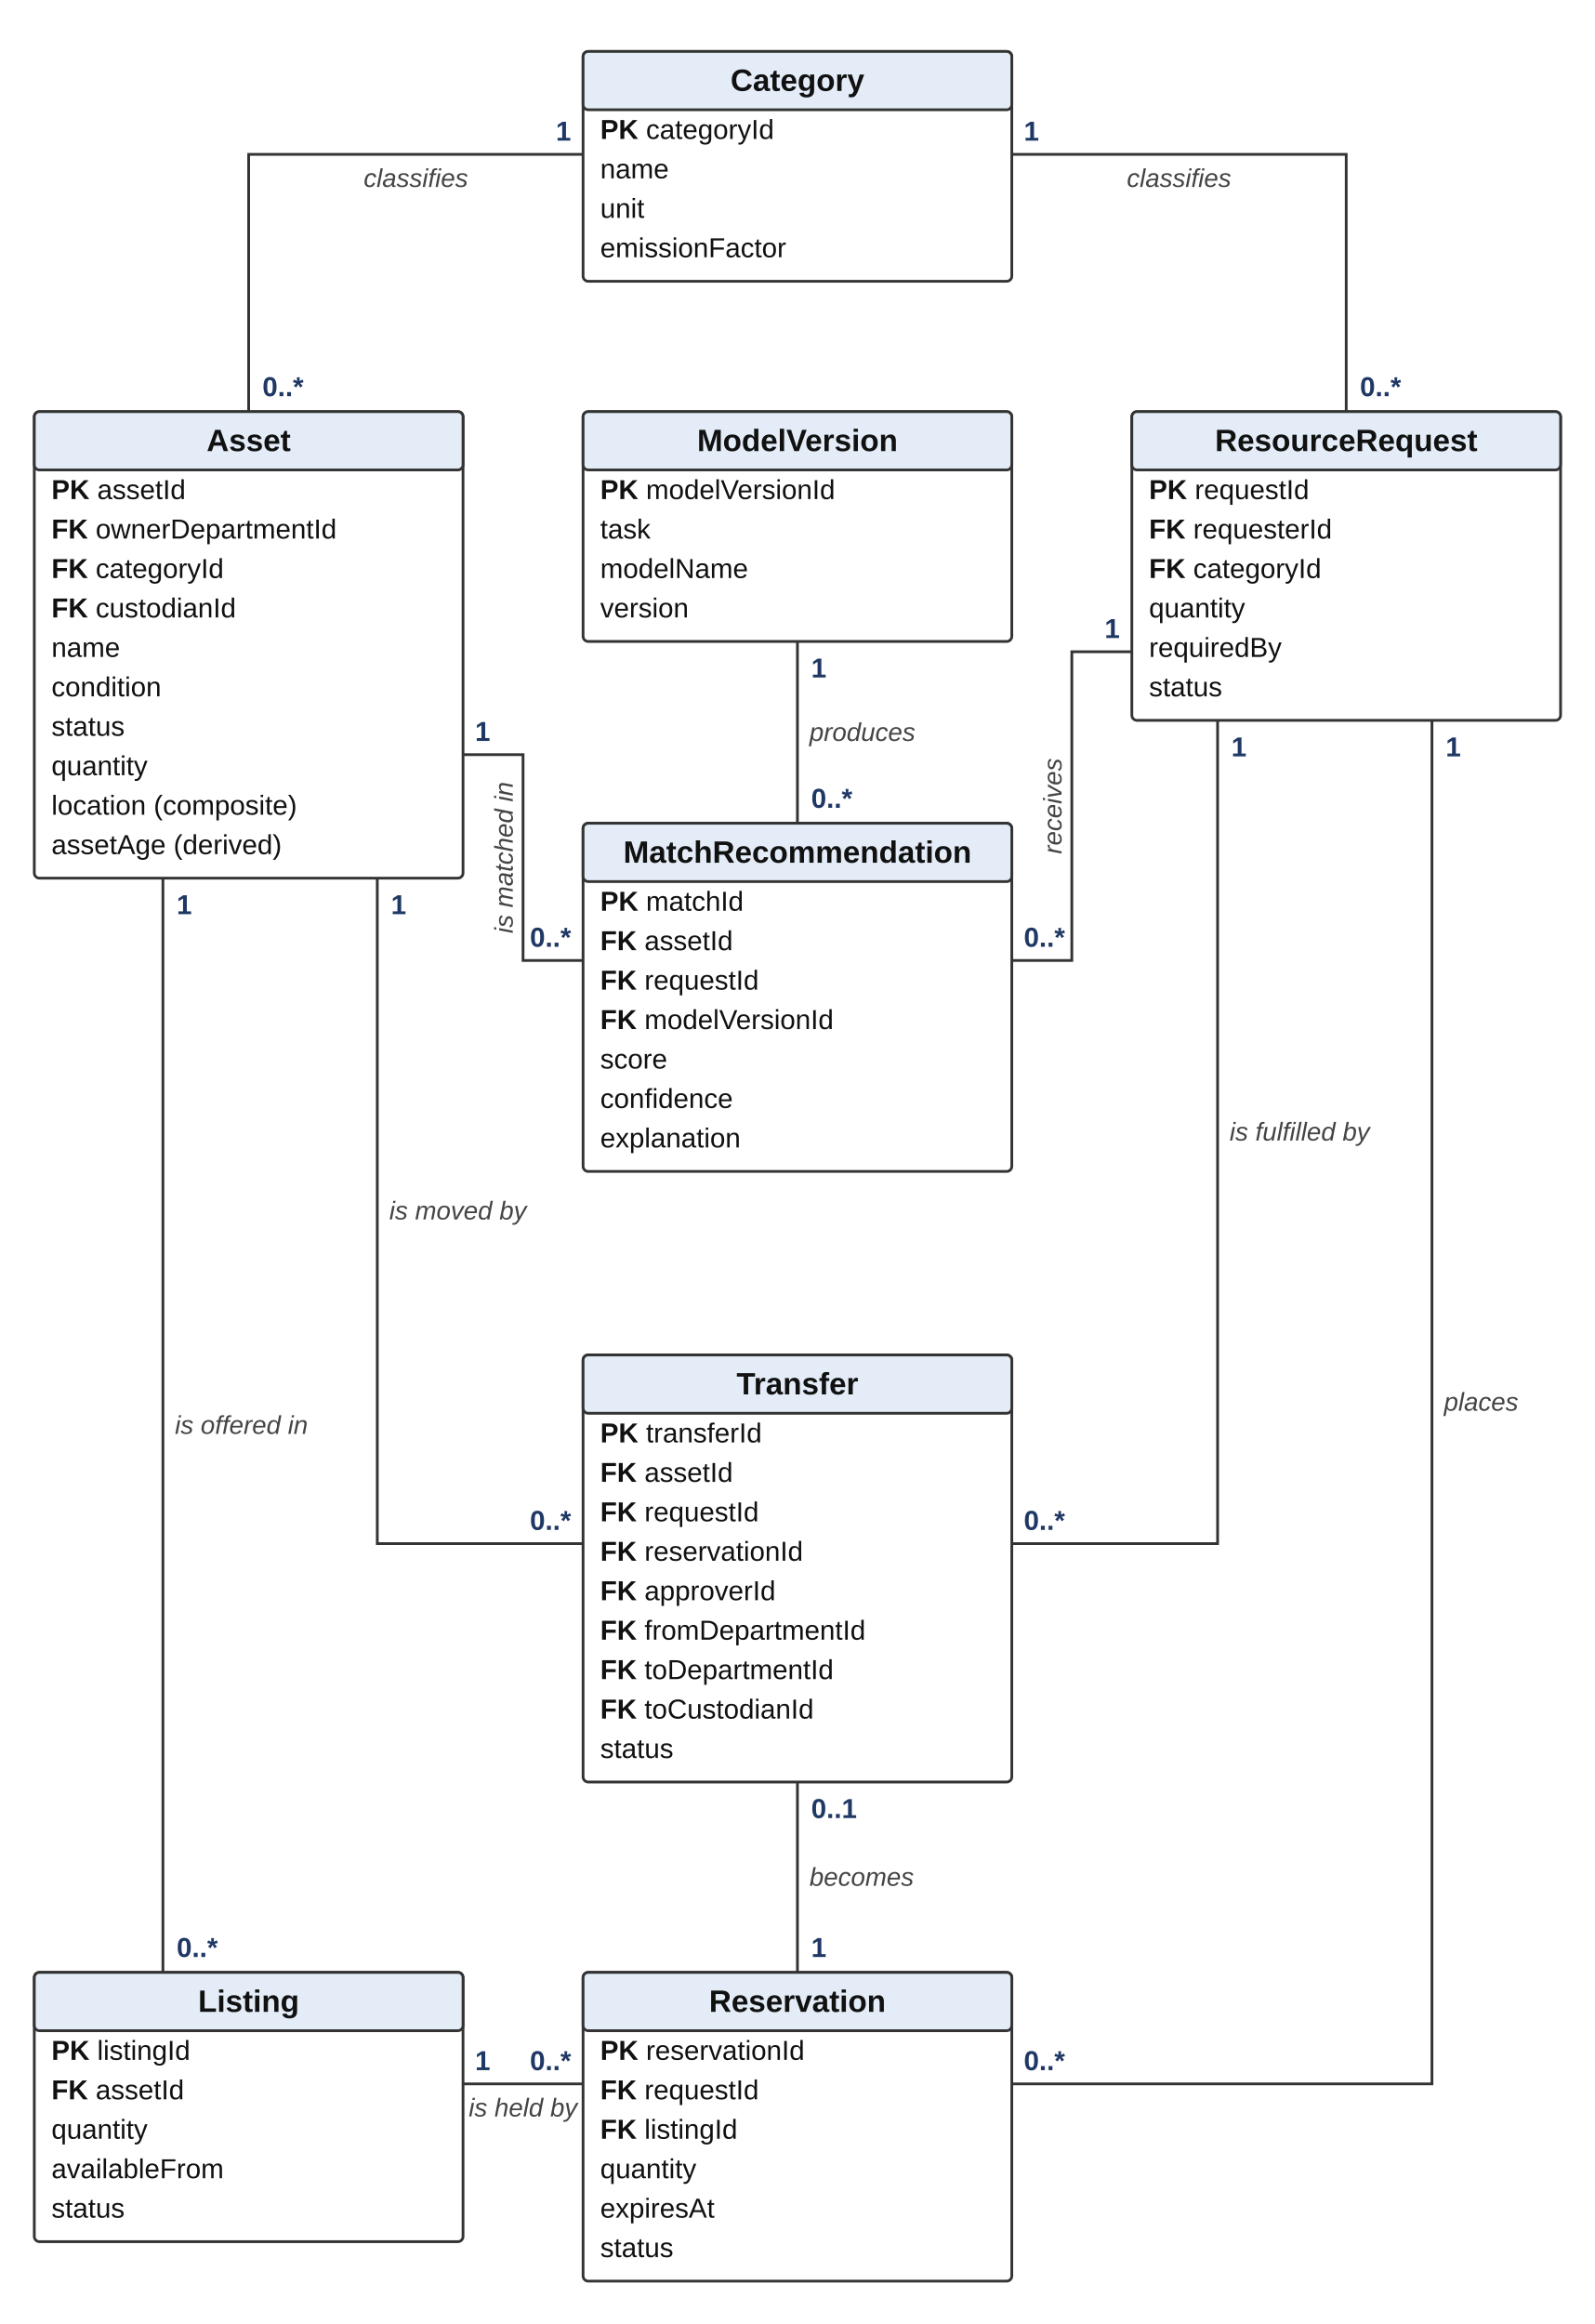
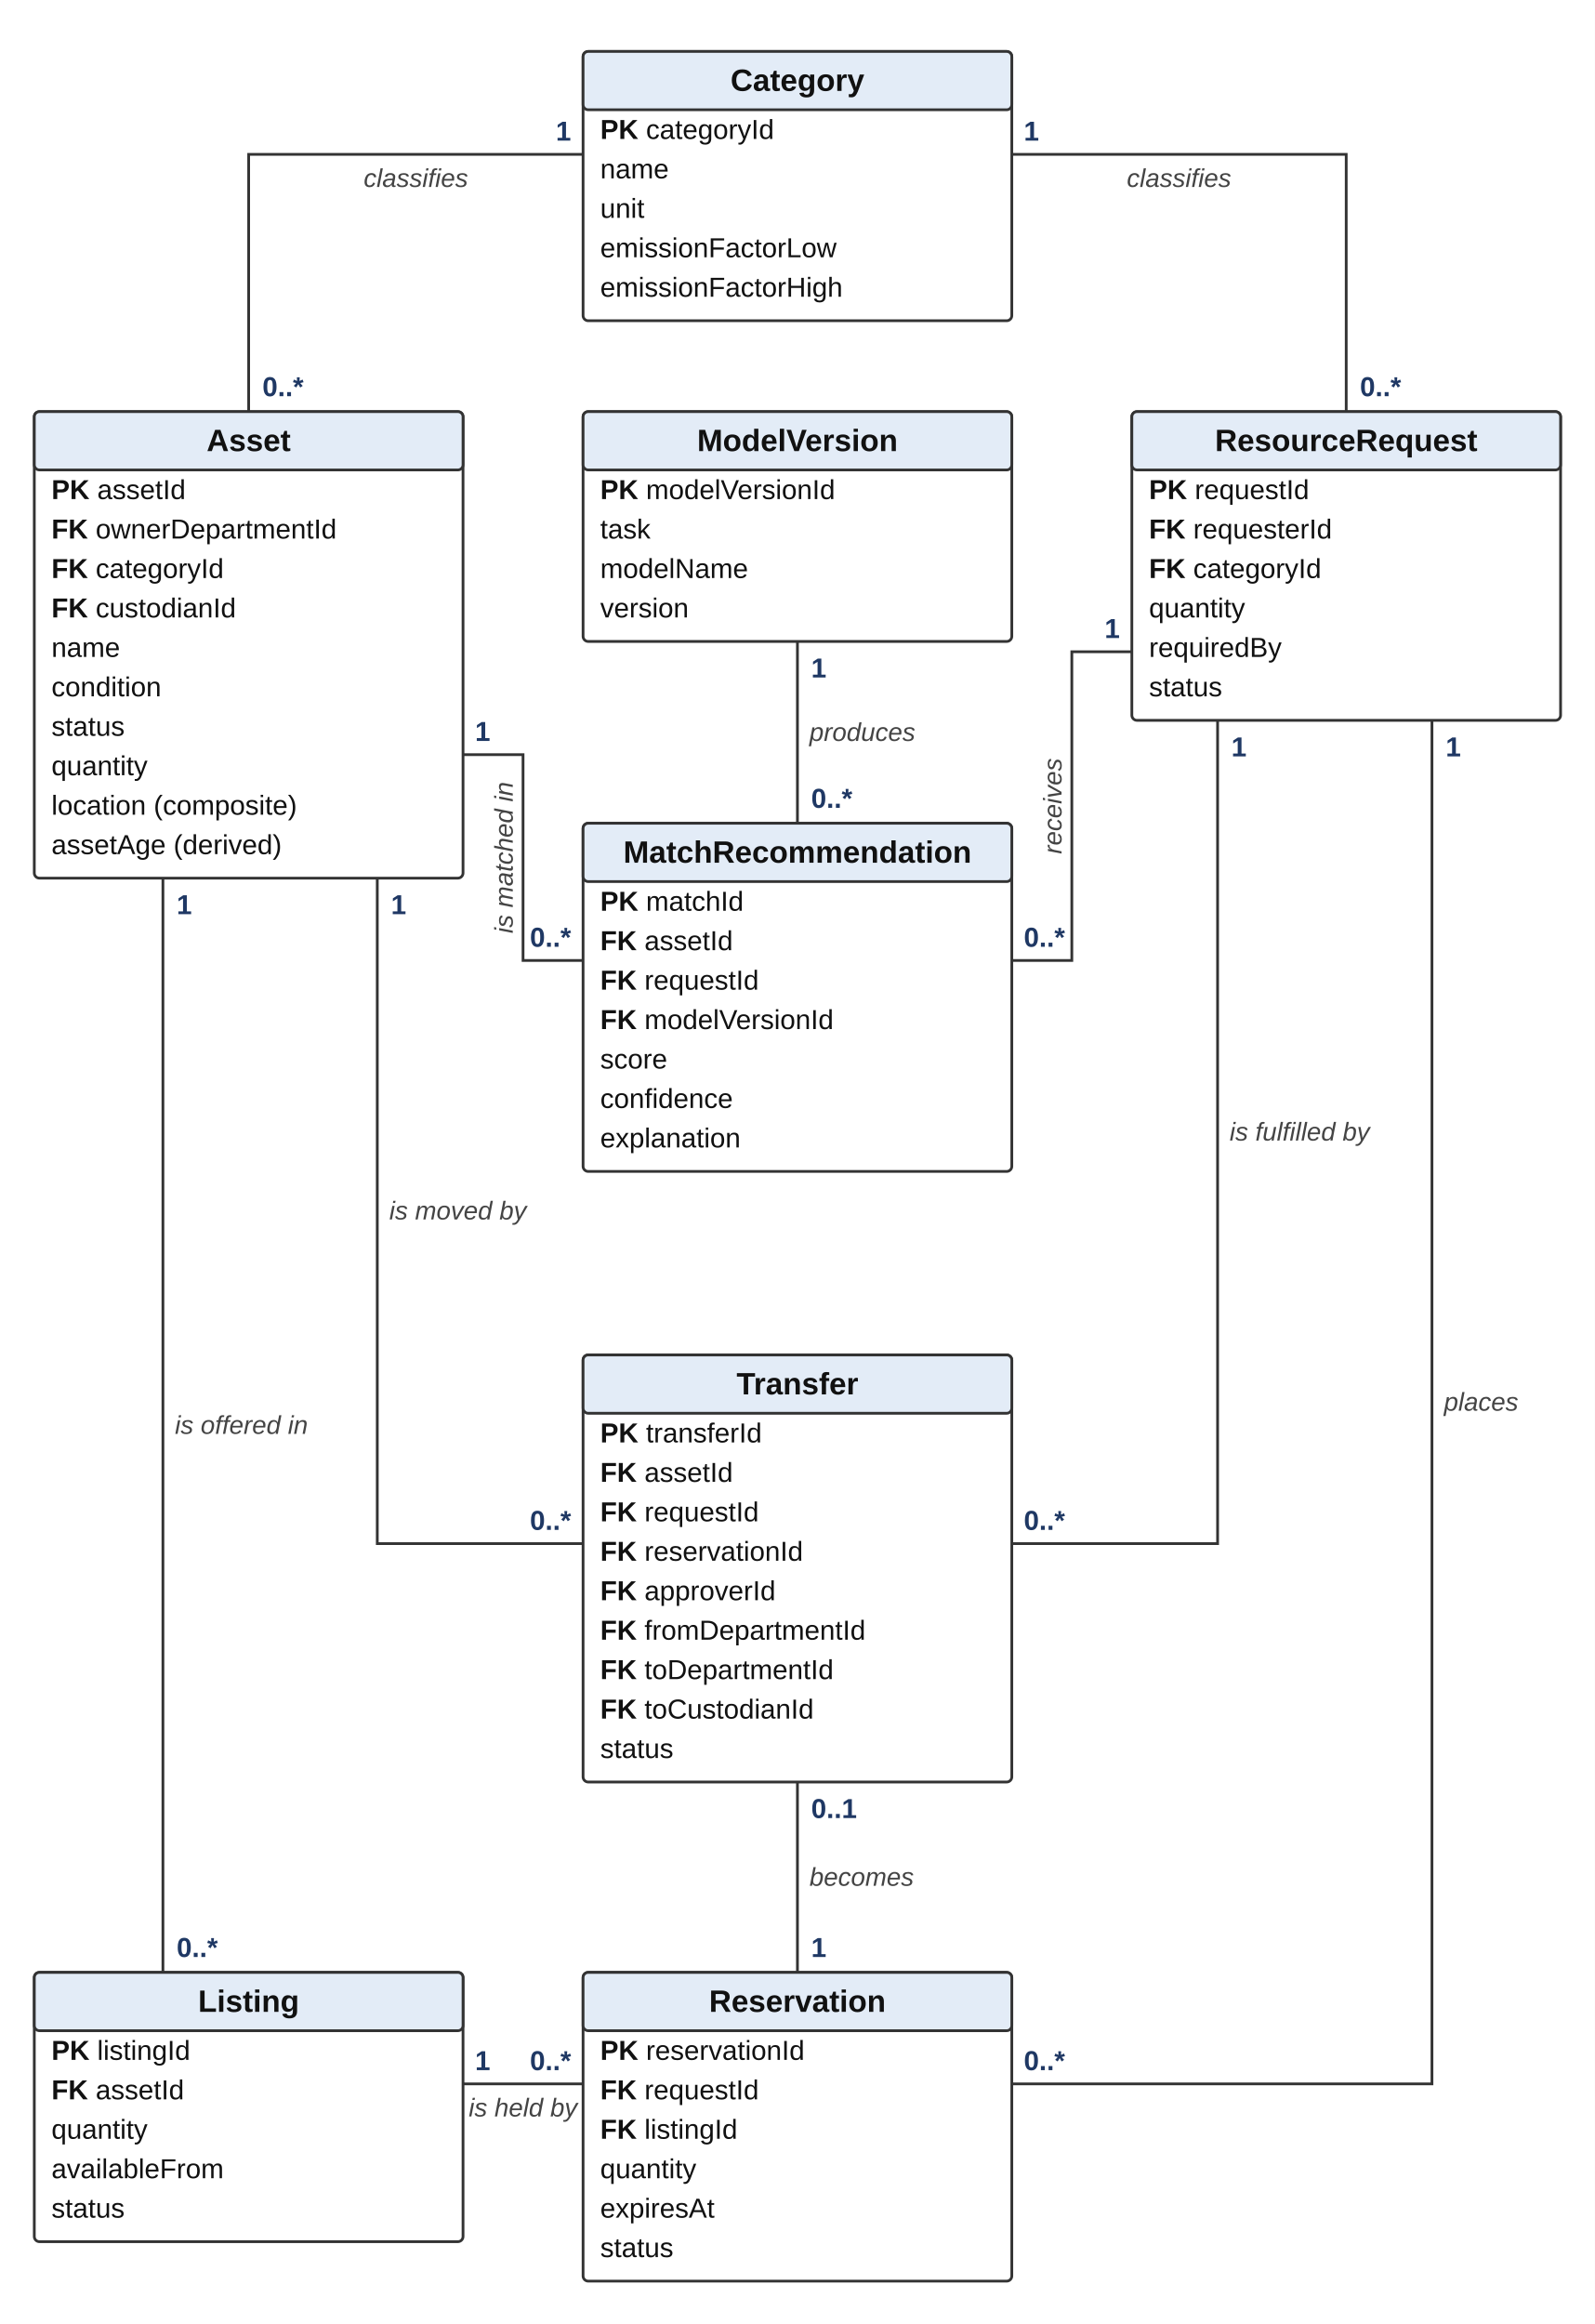
<svg xmlns="http://www.w3.org/2000/svg" width="930" height="1355" viewBox="0 0 930 1355">
  <rect width="100%" height="100%" fill="#fff" />
  <polyline points="340,90 145,90 145,240" fill="none" stroke="#333" stroke-width="1.6" />
  <text x="333" y="82" text-anchor="end" font-family="Segoe UI, Arial, sans-serif" font-size="16" font-weight="700" fill="#1F3864">1</text>
  <text x="153" y="231" text-anchor="start" font-family="Segoe UI, Arial, sans-serif" font-size="16" font-weight="700" fill="#1F3864">0..*</text>
  <text x="242.5" y="109" text-anchor="middle" font-family="Segoe UI, Arial, sans-serif" font-size="15" font-style="italic" fill="#444">classifies</text>
  <polyline points="590,90 785,90 785,240" fill="none" stroke="#333" stroke-width="1.6" />
  <text x="597" y="82" text-anchor="start" font-family="Segoe UI, Arial, sans-serif" font-size="16" font-weight="700" fill="#1F3864">1</text>
  <text x="793" y="231" text-anchor="start" font-family="Segoe UI, Arial, sans-serif" font-size="16" font-weight="700" fill="#1F3864">0..*</text>
  <text x="687.5" y="109" text-anchor="middle" font-family="Segoe UI, Arial, sans-serif" font-size="15" font-style="italic" fill="#444">classifies</text>
  <polyline points="465,374 465,480" fill="none" stroke="#333" stroke-width="1.6" />
  <text x="473" y="395" text-anchor="start" font-family="Segoe UI, Arial, sans-serif" font-size="16" font-weight="700" fill="#1F3864">1</text>
  <text x="473" y="471" text-anchor="start" font-family="Segoe UI, Arial, sans-serif" font-size="16" font-weight="700" fill="#1F3864">0..*</text>
  <text x="472" y="432" text-anchor="start" font-family="Segoe UI, Arial, sans-serif" font-size="15" font-style="italic" fill="#444">produces</text>
  <polyline points="270,440 305,440 305,560 340,560" fill="none" stroke="#333" stroke-width="1.6" />
  <text x="277" y="432" text-anchor="start" font-family="Segoe UI, Arial, sans-serif" font-size="16" font-weight="700" fill="#1F3864">1</text>
  <text x="333" y="552" text-anchor="end" font-family="Segoe UI, Arial, sans-serif" font-size="16" font-weight="700" fill="#1F3864">0..*</text>
  <text x="299" y="500" transform="rotate(-90 299 500)" text-anchor="middle" font-family="Segoe UI, Arial, sans-serif" font-size="15" font-style="italic" fill="#444">is matched in</text>
  <polyline points="660,380 625,380 625,560 590,560" fill="none" stroke="#333" stroke-width="1.6" />
  <text x="653" y="372" text-anchor="end" font-family="Segoe UI, Arial, sans-serif" font-size="16" font-weight="700" fill="#1F3864">1</text>
  <text x="597" y="552" text-anchor="start" font-family="Segoe UI, Arial, sans-serif" font-size="16" font-weight="700" fill="#1F3864">0..*</text>
  <text x="619" y="470" transform="rotate(-90 619 470)" text-anchor="middle" font-family="Segoe UI, Arial, sans-serif" font-size="15" font-style="italic" fill="#444">receives</text>
  <polyline points="220,512 220,900 340,900" fill="none" stroke="#333" stroke-width="1.6" />
  <text x="228" y="533" text-anchor="start" font-family="Segoe UI, Arial, sans-serif" font-size="16" font-weight="700" fill="#1F3864">1</text>
  <text x="333" y="892" text-anchor="end" font-family="Segoe UI, Arial, sans-serif" font-size="16" font-weight="700" fill="#1F3864">0..*</text>
  <text x="227" y="711" text-anchor="start" font-family="Segoe UI, Arial, sans-serif" font-size="15" font-style="italic" fill="#444">is moved by</text>
  <polyline points="710,420 710,900 590,900" fill="none" stroke="#333" stroke-width="1.6" />
  <text x="718" y="441" text-anchor="start" font-family="Segoe UI, Arial, sans-serif" font-size="16" font-weight="700" fill="#1F3864">1</text>
  <text x="597" y="892" text-anchor="start" font-family="Segoe UI, Arial, sans-serif" font-size="16" font-weight="700" fill="#1F3864">0..*</text>
  <text x="717" y="665" text-anchor="start" font-family="Segoe UI, Arial, sans-serif" font-size="15" font-style="italic" fill="#444">is fulfilled by</text>
  <polyline points="465,1150 465,1039" fill="none" stroke="#333" stroke-width="1.6" />
  <text x="473" y="1141" text-anchor="start" font-family="Segoe UI, Arial, sans-serif" font-size="16" font-weight="700" fill="#1F3864">1</text>
  <text x="473" y="1060" text-anchor="start" font-family="Segoe UI, Arial, sans-serif" font-size="16" font-weight="700" fill="#1F3864">0..1</text>
  <text x="472" y="1099.5" text-anchor="start" font-family="Segoe UI, Arial, sans-serif" font-size="15" font-style="italic" fill="#444">becomes</text>
  <polyline points="95,512 95,1150" fill="none" stroke="#333" stroke-width="1.6" />
  <text x="103" y="533" text-anchor="start" font-family="Segoe UI, Arial, sans-serif" font-size="16" font-weight="700" fill="#1F3864">1</text>
  <text x="103" y="1141" text-anchor="start" font-family="Segoe UI, Arial, sans-serif" font-size="16" font-weight="700" fill="#1F3864">0..*</text>
  <text x="102" y="836" text-anchor="start" font-family="Segoe UI, Arial, sans-serif" font-size="15" font-style="italic" fill="#444">is offered in</text>
  <polyline points="270,1215 340,1215" fill="none" stroke="#333" stroke-width="1.6" />
  <text x="277" y="1207" text-anchor="start" font-family="Segoe UI, Arial, sans-serif" font-size="16" font-weight="700" fill="#1F3864">1</text>
  <text x="333" y="1207" text-anchor="end" font-family="Segoe UI, Arial, sans-serif" font-size="16" font-weight="700" fill="#1F3864">0..*</text>
  <text x="305" y="1234" text-anchor="middle" font-family="Segoe UI, Arial, sans-serif" font-size="15" font-style="italic" fill="#444">is held by</text>
  <polyline points="835,420 835,1215 590,1215" fill="none" stroke="#333" stroke-width="1.6" />
  <text x="843" y="441" text-anchor="start" font-family="Segoe UI, Arial, sans-serif" font-size="16" font-weight="700" fill="#1F3864">1</text>
  <text x="597" y="1207" text-anchor="start" font-family="Segoe UI, Arial, sans-serif" font-size="16" font-weight="700" fill="#1F3864">0..*</text>
  <text x="842" y="822.5" text-anchor="start" font-family="Segoe UI, Arial, sans-serif" font-size="15" font-style="italic" fill="#444">places</text>
-   <rect x="340" y="30" width="250" height="134" rx="3" fill="#fff" stroke="#333" stroke-width="1.6" />
+   <rect x="340" y="30" width="250" height="157" rx="3" fill="#fff" stroke="#333" stroke-width="1.6" />
  <rect x="340" y="30" width="250" height="34" rx="3" fill="#e3ecf7" stroke="#333" stroke-width="1.6" />
  <text x="465" y="53" text-anchor="middle" font-family="Segoe UI, Arial, sans-serif" font-size="18" font-weight="700" fill="#111">Category</text>
  <text x="350" y="81" font-family="Segoe UI, Arial, sans-serif" font-size="16" fill="#111">
    <tspan font-weight="700">PK</tspan> categoryId</text>
  <text x="350" y="104" font-family="Segoe UI, Arial, sans-serif" font-size="16" fill="#111">name</text>
  <text x="350" y="127" font-family="Segoe UI, Arial, sans-serif" font-size="16" fill="#111">unit</text>
-   <text x="350" y="150" font-family="Segoe UI, Arial, sans-serif" font-size="16" fill="#111">emissionFactor</text>
+   <text x="350" y="150" font-family="Segoe UI, Arial, sans-serif" font-size="16" fill="#111">emissionFactorLow</text>
+   <text x="350" y="173" font-family="Segoe UI, Arial, sans-serif" font-size="16" fill="#111">emissionFactorHigh</text>
  <rect x="20" y="240" width="250" height="272" rx="3" fill="#fff" stroke="#333" stroke-width="1.6" />
  <rect x="20" y="240" width="250" height="34" rx="3" fill="#e3ecf7" stroke="#333" stroke-width="1.6" />
  <text x="145" y="263" text-anchor="middle" font-family="Segoe UI, Arial, sans-serif" font-size="18" font-weight="700" fill="#111">Asset</text>
  <text x="30" y="291" font-family="Segoe UI, Arial, sans-serif" font-size="16" fill="#111">
    <tspan font-weight="700">PK</tspan> assetId</text>
  <text x="30" y="314" font-family="Segoe UI, Arial, sans-serif" font-size="16" fill="#111">
    <tspan font-weight="700">FK</tspan> ownerDepartmentId</text>
  <text x="30" y="337" font-family="Segoe UI, Arial, sans-serif" font-size="16" fill="#111">
    <tspan font-weight="700">FK</tspan> categoryId</text>
  <text x="30" y="360" font-family="Segoe UI, Arial, sans-serif" font-size="16" fill="#111">
    <tspan font-weight="700">FK</tspan> custodianId</text>
  <text x="30" y="383" font-family="Segoe UI, Arial, sans-serif" font-size="16" fill="#111">name</text>
  <text x="30" y="406" font-family="Segoe UI, Arial, sans-serif" font-size="16" fill="#111">condition</text>
  <text x="30" y="429" font-family="Segoe UI, Arial, sans-serif" font-size="16" fill="#111">status</text>
  <text x="30" y="452" font-family="Segoe UI, Arial, sans-serif" font-size="16" fill="#111">quantity</text>
  <text x="30" y="475" font-family="Segoe UI, Arial, sans-serif" font-size="16" fill="#111">location (composite)</text>
  <text x="30" y="498" font-family="Segoe UI, Arial, sans-serif" font-size="16" fill="#111">assetAge (derived)</text>
  <rect x="340" y="240" width="250" height="134" rx="3" fill="#fff" stroke="#333" stroke-width="1.6" />
  <rect x="340" y="240" width="250" height="34" rx="3" fill="#e3ecf7" stroke="#333" stroke-width="1.6" />
  <text x="465" y="263" text-anchor="middle" font-family="Segoe UI, Arial, sans-serif" font-size="18" font-weight="700" fill="#111">ModelVersion</text>
  <text x="350" y="291" font-family="Segoe UI, Arial, sans-serif" font-size="16" fill="#111">
    <tspan font-weight="700">PK</tspan> modelVersionId</text>
  <text x="350" y="314" font-family="Segoe UI, Arial, sans-serif" font-size="16" fill="#111">task</text>
  <text x="350" y="337" font-family="Segoe UI, Arial, sans-serif" font-size="16" fill="#111">modelName</text>
  <text x="350" y="360" font-family="Segoe UI, Arial, sans-serif" font-size="16" fill="#111">version</text>
  <rect x="660" y="240" width="250" height="180" rx="3" fill="#fff" stroke="#333" stroke-width="1.6" />
  <rect x="660" y="240" width="250" height="34" rx="3" fill="#e3ecf7" stroke="#333" stroke-width="1.6" />
  <text x="785" y="263" text-anchor="middle" font-family="Segoe UI, Arial, sans-serif" font-size="18" font-weight="700" fill="#111">ResourceRequest</text>
  <text x="670" y="291" font-family="Segoe UI, Arial, sans-serif" font-size="16" fill="#111">
    <tspan font-weight="700">PK</tspan> requestId</text>
  <text x="670" y="314" font-family="Segoe UI, Arial, sans-serif" font-size="16" fill="#111">
    <tspan font-weight="700">FK</tspan> requesterId</text>
  <text x="670" y="337" font-family="Segoe UI, Arial, sans-serif" font-size="16" fill="#111">
    <tspan font-weight="700">FK</tspan> categoryId</text>
  <text x="670" y="360" font-family="Segoe UI, Arial, sans-serif" font-size="16" fill="#111">quantity</text>
  <text x="670" y="383" font-family="Segoe UI, Arial, sans-serif" font-size="16" fill="#111">requiredBy</text>
  <text x="670" y="406" font-family="Segoe UI, Arial, sans-serif" font-size="16" fill="#111">status</text>
  <rect x="340" y="480" width="250" height="203" rx="3" fill="#fff" stroke="#333" stroke-width="1.6" />
  <rect x="340" y="480" width="250" height="34" rx="3" fill="#e3ecf7" stroke="#333" stroke-width="1.6" />
  <text x="465" y="503" text-anchor="middle" font-family="Segoe UI, Arial, sans-serif" font-size="18" font-weight="700" fill="#111">MatchRecommendation</text>
  <text x="350" y="531" font-family="Segoe UI, Arial, sans-serif" font-size="16" fill="#111">
    <tspan font-weight="700">PK</tspan> matchId</text>
  <text x="350" y="554" font-family="Segoe UI, Arial, sans-serif" font-size="16" fill="#111">
    <tspan font-weight="700">FK</tspan> assetId</text>
  <text x="350" y="577" font-family="Segoe UI, Arial, sans-serif" font-size="16" fill="#111">
    <tspan font-weight="700">FK</tspan> requestId</text>
  <text x="350" y="600" font-family="Segoe UI, Arial, sans-serif" font-size="16" fill="#111">
    <tspan font-weight="700">FK</tspan> modelVersionId</text>
  <text x="350" y="623" font-family="Segoe UI, Arial, sans-serif" font-size="16" fill="#111">score</text>
  <text x="350" y="646" font-family="Segoe UI, Arial, sans-serif" font-size="16" fill="#111">confidence</text>
  <text x="350" y="669" font-family="Segoe UI, Arial, sans-serif" font-size="16" fill="#111">explanation</text>
  <rect x="340" y="790" width="250" height="249" rx="3" fill="#fff" stroke="#333" stroke-width="1.6" />
  <rect x="340" y="790" width="250" height="34" rx="3" fill="#e3ecf7" stroke="#333" stroke-width="1.6" />
  <text x="465" y="813" text-anchor="middle" font-family="Segoe UI, Arial, sans-serif" font-size="18" font-weight="700" fill="#111">Transfer</text>
  <text x="350" y="841" font-family="Segoe UI, Arial, sans-serif" font-size="16" fill="#111">
    <tspan font-weight="700">PK</tspan> transferId</text>
  <text x="350" y="864" font-family="Segoe UI, Arial, sans-serif" font-size="16" fill="#111">
    <tspan font-weight="700">FK</tspan> assetId</text>
  <text x="350" y="887" font-family="Segoe UI, Arial, sans-serif" font-size="16" fill="#111">
    <tspan font-weight="700">FK</tspan> requestId</text>
  <text x="350" y="910" font-family="Segoe UI, Arial, sans-serif" font-size="16" fill="#111">
    <tspan font-weight="700">FK</tspan> reservationId</text>
  <text x="350" y="933" font-family="Segoe UI, Arial, sans-serif" font-size="16" fill="#111">
    <tspan font-weight="700">FK</tspan> approverId</text>
  <text x="350" y="956" font-family="Segoe UI, Arial, sans-serif" font-size="16" fill="#111">
    <tspan font-weight="700">FK</tspan> fromDepartmentId</text>
  <text x="350" y="979" font-family="Segoe UI, Arial, sans-serif" font-size="16" fill="#111">
    <tspan font-weight="700">FK</tspan> toDepartmentId</text>
  <text x="350" y="1002" font-family="Segoe UI, Arial, sans-serif" font-size="16" fill="#111">
    <tspan font-weight="700">FK</tspan> toCustodianId</text>
  <text x="350" y="1025" font-family="Segoe UI, Arial, sans-serif" font-size="16" fill="#111">status</text>
  <rect x="20" y="1150" width="250" height="157" rx="3" fill="#fff" stroke="#333" stroke-width="1.6" />
  <rect x="20" y="1150" width="250" height="34" rx="3" fill="#e3ecf7" stroke="#333" stroke-width="1.6" />
  <text x="145" y="1173" text-anchor="middle" font-family="Segoe UI, Arial, sans-serif" font-size="18" font-weight="700" fill="#111">Listing</text>
  <text x="30" y="1201" font-family="Segoe UI, Arial, sans-serif" font-size="16" fill="#111">
    <tspan font-weight="700">PK</tspan> listingId</text>
  <text x="30" y="1224" font-family="Segoe UI, Arial, sans-serif" font-size="16" fill="#111">
    <tspan font-weight="700">FK</tspan> assetId</text>
  <text x="30" y="1247" font-family="Segoe UI, Arial, sans-serif" font-size="16" fill="#111">quantity</text>
  <text x="30" y="1270" font-family="Segoe UI, Arial, sans-serif" font-size="16" fill="#111">availableFrom</text>
  <text x="30" y="1293" font-family="Segoe UI, Arial, sans-serif" font-size="16" fill="#111">status</text>
  <rect x="340" y="1150" width="250" height="180" rx="3" fill="#fff" stroke="#333" stroke-width="1.6" />
  <rect x="340" y="1150" width="250" height="34" rx="3" fill="#e3ecf7" stroke="#333" stroke-width="1.6" />
  <text x="465" y="1173" text-anchor="middle" font-family="Segoe UI, Arial, sans-serif" font-size="18" font-weight="700" fill="#111">Reservation</text>
  <text x="350" y="1201" font-family="Segoe UI, Arial, sans-serif" font-size="16" fill="#111">
    <tspan font-weight="700">PK</tspan> reservationId</text>
  <text x="350" y="1224" font-family="Segoe UI, Arial, sans-serif" font-size="16" fill="#111">
    <tspan font-weight="700">FK</tspan> requestId</text>
  <text x="350" y="1247" font-family="Segoe UI, Arial, sans-serif" font-size="16" fill="#111">
    <tspan font-weight="700">FK</tspan> listingId</text>
  <text x="350" y="1270" font-family="Segoe UI, Arial, sans-serif" font-size="16" fill="#111">quantity</text>
  <text x="350" y="1293" font-family="Segoe UI, Arial, sans-serif" font-size="16" fill="#111">expiresAt</text>
  <text x="350" y="1316" font-family="Segoe UI, Arial, sans-serif" font-size="16" fill="#111">status</text>
</svg>
